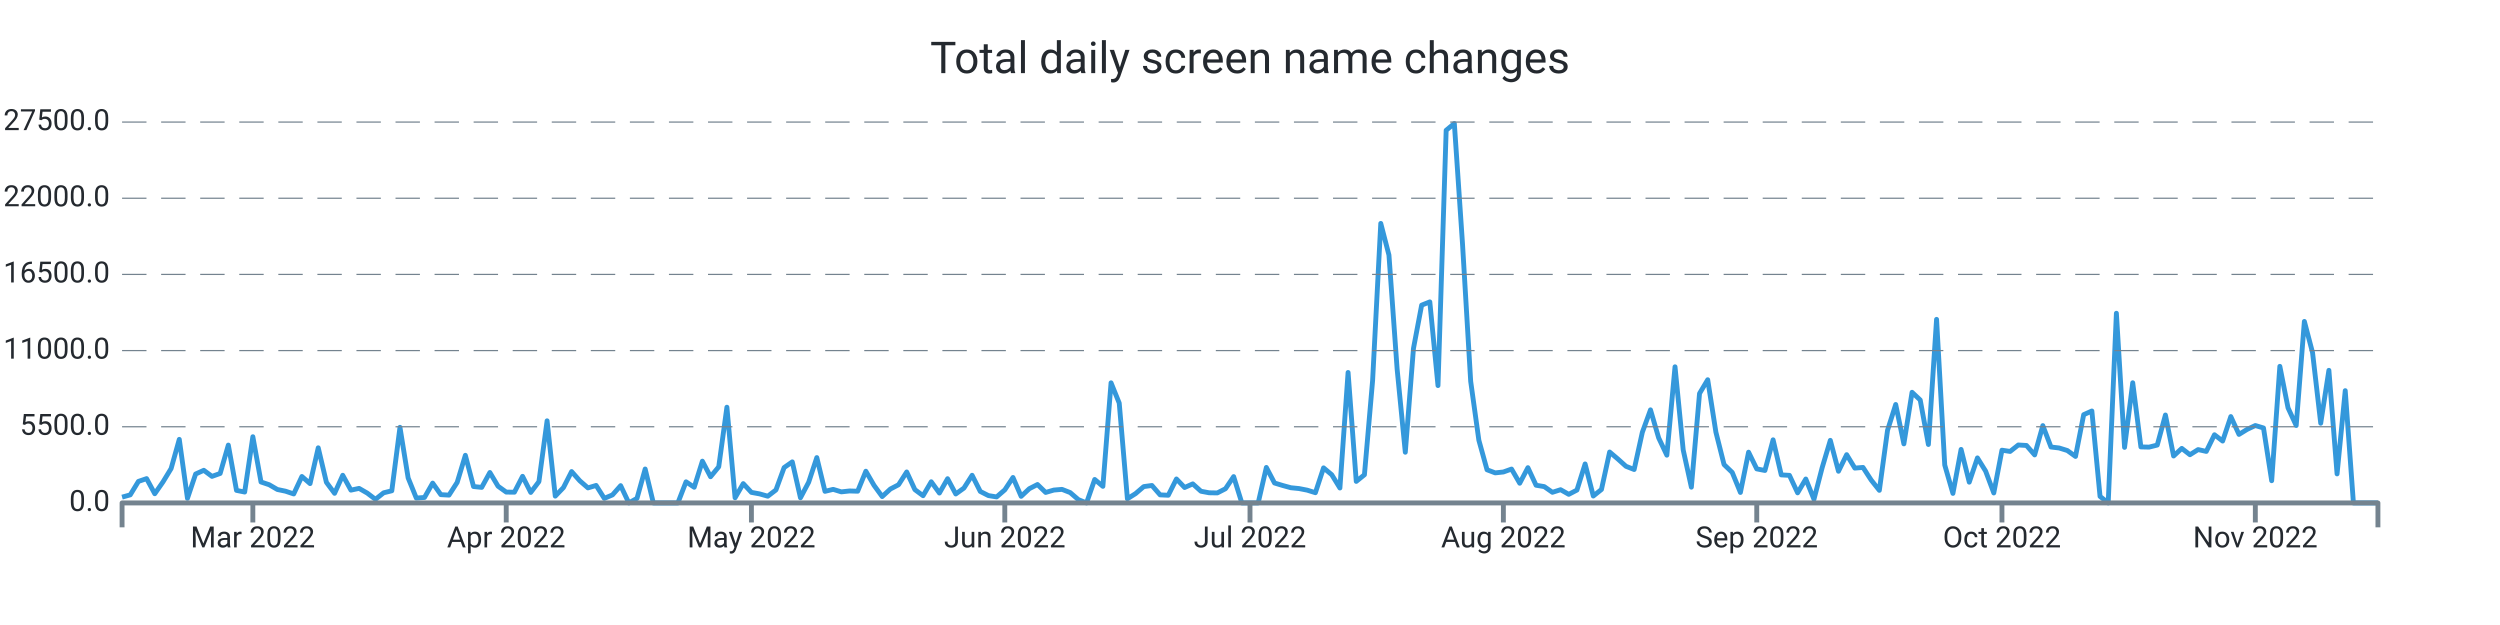
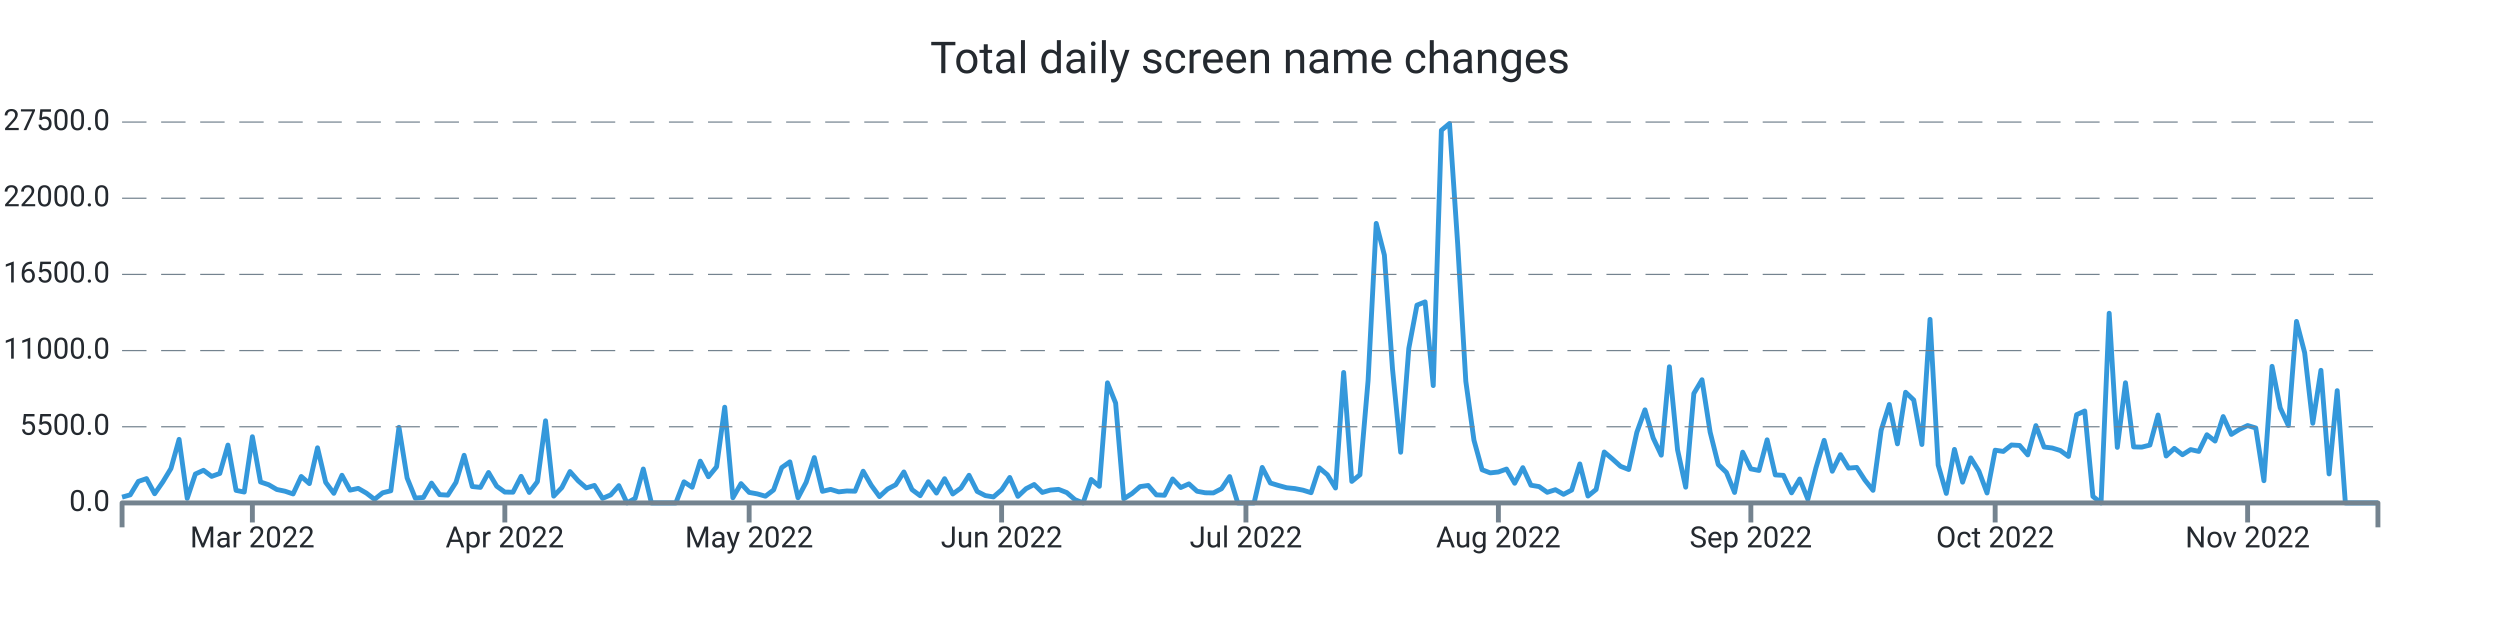
<svg xmlns="http://www.w3.org/2000/svg" width="1024.0" height="256.0" viewBox="0 0 1024.0 256.0" preserveAspectRatio="xMidYMid meet">
-   <path stroke="#3498db" stroke-linejoin="round" d="M 50.0 203.629 L 50 203.629L 53.348 202.698L 56.696 197.185L 60.043 196.044L 63.391 202.233L 66.739 197.417L 70.087 191.92L 73.435 179.968L 76.783 204.122L 80.13 194.155L 83.478 192.635L 86.826 195.125L 90.174 193.928L 93.522 182.305L 96.87 200.861L 100.217 201.541L 103.565 178.884L 106.913 197.423L 110.261 198.546L 113.609 200.492L 116.957 201.195L 120.304 202.318L 123.652 195.171L 127 198.081L 130.348 183.423L 133.696 197.559L 137.043 202.063L 140.391 194.672L 143.739 200.758L 147.087 200.044L 150.435 201.978L 153.783 204.525L 157.13 201.853L 160.478 201.025L 163.826 175.027L 167.174 195.761L 170.522 204.003L 173.87 203.759L 177.217 197.882L 180.565 202.608L 183.913 202.795L 187.261 197.582L 190.609 186.497L 193.957 199.278L 197.304 199.63L 200.652 193.531L 204 199.153L 207.348 201.558L 210.696 201.604L 214.043 195.103L 217.391 201.7L 220.739 197.275L 224.087 172.366L 227.435 203.209L 230.783 199.715L 234.13 193.146L 237.478 196.929L 240.826 199.839L 244.174 198.835L 247.522 204.134L 250.87 202.71L 254.217 198.92L 257.565 206L 260.913 204.128L 264.261 192.107L 267.609 206L 270.957 206L 274.304 206L 277.652 206L 281 197.355L 284.348 199.578L 287.696 188.897L 291.043 195.273L 294.391 191.206L 297.739 166.796L 301.087 203.884L 304.435 198.092L 307.783 201.683L 311.13 202.296L 314.478 203.249L 317.826 200.685L 321.174 191.518L 324.522 189.18L 327.87 203.884L 331.217 197.553L 334.565 187.427L 337.913 201.252L 341.261 200.441L 344.609 201.467L 347.957 201.099L 351.304 201.201L 354.652 193.015L 358 198.801L 361.348 203.391L 364.696 200.305L 368.043 198.552L 371.391 193.316L 374.739 200.56L 378.087 203.039L 381.435 197.332L 384.783 201.955L 388.13 196.078L 391.478 202.33L 394.826 199.913L 398.174 194.672L 401.522 201.292L 404.87 202.999L 408.217 203.538L 411.565 200.645L 414.913 195.574L 418.261 203.3L 421.609 200.168L 424.957 198.455L 428.304 201.7L 431.652 200.73L 435 200.446L 438.348 201.762L 441.696 204.644L 445.043 206L 448.391 196.39L 451.739 199.204L 455.087 156.806L 458.435 165.1L 461.783 204.293L 465.13 202.177L 468.478 199.312L 471.826 198.852L 475.174 202.698L 478.522 202.852L 481.87 196.192L 485.217 199.681L 488.565 198.2L 491.913 201.218L 495.261 201.842L 498.609 201.904L 501.957 200.185L 505.304 195.216L 508.652 206L 512 206L 515.348 206L 518.696 191.466L 522.043 197.837L 525.391 198.858L 528.739 199.777L 532.087 200.112L 535.435 200.77L 538.783 201.808L 542.13 191.637L 545.478 194.445L 548.826 199.89L 552.174 152.563L 555.522 197.179L 558.87 194.462L 562.217 155.87L 565.565 91.513L 568.913 104.481L 572.261 151.156L 575.609 185.232L 578.957 142.715L 582.304 124.993L 585.652 123.655L 589 157.929L 592.348 53.364L 595.696 50.584L 599.043 99.886L 602.391 156.182L 605.739 180.314L 609.087 192.419L 612.435 193.69L 615.783 193.327L 619.13 192.125L 622.478 197.933L 625.826 191.557L 629.174 198.756L 632.522 199.312L 635.87 201.649L 639.217 200.583L 642.565 202.477L 645.913 200.73L 649.261 190.031L 652.609 203.169L 655.957 200.486L 659.304 185.147L 662.652 187.983L 666 190.996L 669.348 192.312L 672.696 177.086L 676.043 167.874L 679.391 179.361L 682.739 186.44L 686.087 150.237L 689.435 184.279L 692.783 199.544L 696.13 161.168L 699.478 155.541L 702.826 176.995L 706.174 190.287L 709.522 193.509L 712.87 201.711L 716.217 185.215L 719.565 192.056L 722.913 192.709L 726.261 180.149L 729.609 194.518L 732.957 194.7L 736.304 201.865L 739.652 196.203L 743 204.502L 746.348 191.574L 749.696 180.371L 753.043 193.026L 756.391 186.225L 759.739 191.733L 763.087 191.461L 766.435 196.629L 769.783 200.843L 773.13 176.269L 776.478 165.678L 779.826 181.806L 783.174 160.681L 786.522 163.84L 789.87 182.061L 793.217 130.814L 796.565 190.474L 799.913 202.097L 803.261 184.081L 806.609 197.497L 809.957 187.558L 813.304 192.953L 816.652 201.916L 820 184.398L 823.348 184.909L 826.696 182.265L 830.043 182.464L 833.391 186.327L 836.739 174.329L 840.087 183.094L 843.435 183.496L 846.783 184.534L 850.13 186.951L 853.478 169.853L 856.826 168.344L 860.174 203.322L 863.522 206L 866.87 128.312L 870.217 183.247L 873.565 156.783L 876.913 183.054L 880.261 183.139L 883.609 182.299L 886.957 169.984L 890.304 186.781L 893.652 183.661L 897 186.259L 900.348 184.149L 903.696 184.897L 907.043 178.073L 910.391 180.654L 913.739 170.631L 917.087 177.931L 920.435 175.872L 923.783 174.295L 927.13 175.299L 930.478 196.895L 933.826 150.056L 937.174 167.057L 940.522 174.295L 943.87 131.659L 947.217 144.423L 950.565 173.353L 953.913 151.684L 957.261 194.104L 960.609 160.017L 963.957 206L 967.304 206L 970.652 206L 974 206" stroke-width="2.0" fill="none" />
+   <path stroke="#3498db" stroke-linejoin="round" d="M 50.0 203.629 L 50 203.629L 53.336 202.698L 56.671 197.185L 60.007 196.044L 63.343 202.233L 66.679 197.417L 70.014 191.92L 73.35 179.968L 76.686 204.122L 80.022 194.155L 83.357 192.635L 86.693 195.125L 90.029 193.928L 93.365 182.305L 96.7 200.861L 100.036 201.541L 103.372 178.884L 106.708 197.423L 110.043 198.546L 113.379 200.492L 116.715 201.195L 120.051 202.318L 123.386 195.171L 126.722 198.081L 130.058 183.423L 133.394 197.559L 136.729 202.063L 140.065 194.672L 143.401 200.758L 146.736 200.044L 150.072 201.978L 153.408 204.525L 156.744 201.853L 160.079 201.025L 163.415 175.027L 166.751 195.761L 170.087 204.003L 173.422 203.759L 176.758 197.882L 180.094 202.608L 183.43 202.795L 186.765 197.582L 190.101 186.497L 193.437 199.278L 196.773 199.63L 200.108 193.531L 203.444 199.153L 206.78 201.558L 210.116 201.604L 213.451 195.103L 216.787 201.7L 220.123 197.275L 223.458 172.366L 226.794 203.209L 230.13 199.715L 233.466 193.146L 236.801 196.929L 240.137 199.839L 243.473 198.835L 246.809 204.134L 250.144 202.71L 253.48 198.92L 256.816 206L 260.152 204.128L 263.487 192.107L 266.823 206L 270.159 206L 273.495 206L 276.83 206L 280.166 197.355L 283.502 199.578L 286.838 188.897L 290.173 195.273L 293.509 191.206L 296.845 166.796L 300.181 203.884L 303.516 198.092L 306.852 201.683L 310.188 202.296L 313.523 203.249L 316.859 200.685L 320.195 191.518L 323.531 189.18L 326.866 203.884L 330.202 197.553L 333.538 187.427L 336.874 201.252L 340.209 200.441L 343.545 201.467L 346.881 201.099L 350.217 201.201L 353.552 193.015L 356.888 198.801L 360.224 203.391L 363.56 200.305L 366.895 198.552L 370.231 193.316L 373.567 200.56L 376.903 203.039L 380.238 197.332L 383.574 201.955L 386.91 196.078L 390.245 202.33L 393.581 199.913L 396.917 194.672L 400.253 201.292L 403.588 202.999L 406.924 203.538L 410.26 200.645L 413.596 195.574L 416.931 203.3L 420.267 200.168L 423.603 198.455L 426.939 201.7L 430.274 200.73L 433.61 200.446L 436.946 201.762L 440.282 204.644L 443.617 206L 446.953 196.39L 450.289 199.204L 453.625 156.806L 456.96 165.1L 460.296 204.293L 463.632 202.177L 466.968 199.312L 470.303 198.852L 473.639 202.698L 476.975 202.852L 480.31 196.192L 483.646 199.681L 486.982 198.2L 490.318 201.218L 493.653 201.842L 496.989 201.904L 500.325 200.185L 503.661 195.216L 506.996 206L 510.332 206L 513.668 206L 517.004 191.466L 520.339 197.837L 523.675 198.858L 527.011 199.777L 530.347 200.112L 533.682 200.77L 537.018 201.808L 540.354 191.637L 543.69 194.445L 547.025 199.89L 550.361 152.563L 553.697 197.179L 557.032 194.462L 560.368 155.87L 563.704 91.513L 567.04 104.481L 570.375 151.156L 573.711 185.232L 577.047 142.715L 580.383 124.993L 583.718 123.655L 587.054 157.929L 590.39 53.364L 593.726 50.584L 597.061 99.886L 600.397 156.182L 603.733 180.314L 607.069 192.419L 610.404 193.69L 613.74 193.327L 617.076 192.125L 620.412 197.933L 623.747 191.557L 627.083 198.756L 630.419 199.312L 633.755 201.649L 637.09 200.583L 640.426 202.477L 643.762 200.73L 647.097 190.031L 650.433 203.169L 653.769 200.486L 657.105 185.147L 660.44 187.983L 663.776 190.996L 667.112 192.312L 670.448 177.086L 673.783 167.874L 677.119 179.361L 680.455 186.44L 683.791 150.237L 687.126 184.279L 690.462 199.544L 693.798 161.168L 697.134 155.541L 700.469 176.995L 703.805 190.287L 707.141 193.509L 710.477 201.711L 713.812 185.215L 717.148 192.056L 720.484 192.709L 723.819 180.149L 727.155 194.518L 730.491 194.7L 733.827 201.865L 737.162 196.203L 740.498 204.502L 743.834 191.574L 747.17 180.371L 750.505 193.026L 753.841 186.225L 757.177 191.733L 760.513 191.461L 763.848 196.629L 767.184 200.843L 770.52 176.269L 773.856 165.678L 777.191 181.806L 780.527 160.681L 783.863 163.84L 787.199 182.061L 790.534 130.814L 793.87 190.474L 797.206 202.097L 800.542 184.081L 803.877 197.497L 807.213 187.558L 810.549 192.953L 813.884 201.916L 817.22 184.398L 820.556 184.909L 823.892 182.265L 827.227 182.464L 830.563 186.327L 833.899 174.329L 837.235 183.094L 840.57 183.496L 843.906 184.534L 847.242 186.951L 850.578 169.853L 853.913 168.344L 857.249 203.322L 860.585 206L 863.921 128.312L 867.256 183.247L 870.592 156.783L 873.928 183.054L 877.264 183.139L 880.599 182.299L 883.935 169.984L 887.271 186.781L 890.606 183.661L 893.942 186.259L 897.278 184.149L 900.614 184.897L 903.949 178.073L 907.285 180.654L 910.621 170.631L 913.957 177.931L 917.292 175.872L 920.628 174.295L 923.964 175.299L 927.3 196.895L 930.635 150.056L 933.971 167.057L 937.307 174.295L 940.643 131.659L 943.978 144.423L 947.314 173.353L 950.65 151.684L 953.986 194.104L 957.321 160.017L 960.657 206L 963.993 206L 967.329 206L 970.664 206L 974 206" stroke-width="2.0" fill="none" />
  <text x="45.0" font-family="-apple-system, system-ui, BlinkMacSystemFont, Roboto" y="50.0" dominant-baseline="middle" text-anchor="end" font-size="12" fill="#24292f">27500.0</text>
  <path stroke="#74838f" stroke-dasharray="10 6" stroke-width="0.5" d="M 50.0 50.0 L 974.0 50.0" />
  <text x="45.0" font-family="-apple-system, system-ui, BlinkMacSystemFont, Roboto" y="81.2" dominant-baseline="middle" text-anchor="end" font-size="12" fill="#24292f">22000.0</text>
  <path stroke="#74838f" stroke-dasharray="10 6" stroke-width="0.5" d="M 50.0 81.2 L 974.0 81.2" />
  <text x="45.0" font-family="-apple-system, system-ui, BlinkMacSystemFont, Roboto" y="112.4" dominant-baseline="middle" text-anchor="end" font-size="12" fill="#24292f">16500.0</text>
  <path stroke="#74838f" stroke-dasharray="10 6" stroke-width="0.5" d="M 50.0 112.4 L 974.0 112.4" />
  <text x="45.0" font-family="-apple-system, system-ui, BlinkMacSystemFont, Roboto" y="143.6" dominant-baseline="middle" text-anchor="end" font-size="12" fill="#24292f">11000.0</text>
  <path stroke="#74838f" stroke-dasharray="10 6" stroke-width="0.5" d="M 50.0 143.6 L 974.0 143.6" />
  <text x="45.0" font-family="-apple-system, system-ui, BlinkMacSystemFont, Roboto" y="174.8" dominant-baseline="middle" text-anchor="end" font-size="12" fill="#24292f">5500.0</text>
  <path stroke="#74838f" stroke-dasharray="10 6" stroke-width="0.5" d="M 50.0 174.8 L 974.0 174.8" />
  <text x="45.0" font-family="-apple-system, system-ui, BlinkMacSystemFont, Roboto" y="206.0" dominant-baseline="middle" text-anchor="end" font-size="12" fill="#24292f">0.0</text>
-   <path stroke="#74838f" stroke-width="2.0" d="M 103.565 206.0 L 103.565 214.0" />
-   <text x="103.565" font-family="-apple-system, system-ui, BlinkMacSystemFont, Roboto" y="216.0" dominant-baseline="hanging" text-anchor="middle" font-size="12" fill="#24292f">Mar 2022</text>
-   <path stroke="#74838f" stroke-width="2.0" d="M 207.348 206.0 L 207.348 214.0" />
-   <text x="207.348" font-family="-apple-system, system-ui, BlinkMacSystemFont, Roboto" y="216.0" dominant-baseline="hanging" text-anchor="middle" font-size="12" fill="#24292f">Apr 2022</text>
-   <path stroke="#74838f" stroke-width="2.0" d="M 307.783 206.0 L 307.783 214.0" />
-   <text x="307.783" font-family="-apple-system, system-ui, BlinkMacSystemFont, Roboto" y="216.0" dominant-baseline="hanging" text-anchor="middle" font-size="12" fill="#24292f">May 2022</text>
-   <path stroke="#74838f" stroke-width="2.0" d="M 411.565 206.0 L 411.565 214.0" />
-   <text x="411.565" font-family="-apple-system, system-ui, BlinkMacSystemFont, Roboto" y="216.0" dominant-baseline="hanging" text-anchor="middle" font-size="12" fill="#24292f">Jun 2022</text>
-   <path stroke="#74838f" stroke-width="2.0" d="M 512.0 206.0 L 512.0 214.0" />
-   <text x="512.0" font-family="-apple-system, system-ui, BlinkMacSystemFont, Roboto" y="216.0" dominant-baseline="hanging" text-anchor="middle" font-size="12" fill="#24292f">Jul 2022</text>
-   <path stroke="#74838f" stroke-width="2.0" d="M 615.783 206.0 L 615.783 214.0" />
-   <text x="615.783" font-family="-apple-system, system-ui, BlinkMacSystemFont, Roboto" y="216.0" dominant-baseline="hanging" text-anchor="middle" font-size="12" fill="#24292f">Aug 2022</text>
-   <path stroke="#74838f" stroke-width="2.0" d="M 719.565 206.0 L 719.565 214.0" />
-   <text x="719.565" font-family="-apple-system, system-ui, BlinkMacSystemFont, Roboto" y="216.0" dominant-baseline="hanging" text-anchor="middle" font-size="12" fill="#24292f">Sep 2022</text>
-   <path stroke="#74838f" stroke-width="2.0" d="M 820.0 206.0 L 820.0 214.0" />
-   <text x="820.0" font-family="-apple-system, system-ui, BlinkMacSystemFont, Roboto" y="216.0" dominant-baseline="hanging" text-anchor="middle" font-size="12" fill="#24292f">Oct 2022</text>
-   <path stroke="#74838f" stroke-width="2.0" d="M 923.783 206.0 L 923.783 214.0" />
-   <text x="923.783" font-family="-apple-system, system-ui, BlinkMacSystemFont, Roboto" y="216.0" dominant-baseline="hanging" text-anchor="middle" font-size="12" fill="#24292f">Nov 2022</text>
+   <path stroke="#74838f" stroke-width="2.0" d="M 103.372 206.0 L 103.372 214.0" />
+   <text x="103.372" font-family="-apple-system, system-ui, BlinkMacSystemFont, Roboto" y="216.0" dominant-baseline="hanging" text-anchor="middle" font-size="12" fill="#24292f">Mar 2022</text>
+   <path stroke="#74838f" stroke-width="2.0" d="M 206.78 206.0 L 206.78 214.0" />
+   <text x="206.78" font-family="-apple-system, system-ui, BlinkMacSystemFont, Roboto" y="216.0" dominant-baseline="hanging" text-anchor="middle" font-size="12" fill="#24292f">Apr 2022</text>
+   <path stroke="#74838f" stroke-width="2.0" d="M 306.852 206.0 L 306.852 214.0" />
+   <text x="306.852" font-family="-apple-system, system-ui, BlinkMacSystemFont, Roboto" y="216.0" dominant-baseline="hanging" text-anchor="middle" font-size="12" fill="#24292f">May 2022</text>
+   <path stroke="#74838f" stroke-width="2.0" d="M 410.26 206.0 L 410.26 214.0" />
+   <text x="410.26" font-family="-apple-system, system-ui, BlinkMacSystemFont, Roboto" y="216.0" dominant-baseline="hanging" text-anchor="middle" font-size="12" fill="#24292f">Jun 2022</text>
+   <path stroke="#74838f" stroke-width="2.0" d="M 510.332 206.0 L 510.332 214.0" />
+   <text x="510.332" font-family="-apple-system, system-ui, BlinkMacSystemFont, Roboto" y="216.0" dominant-baseline="hanging" text-anchor="middle" font-size="12" fill="#24292f">Jul 2022</text>
+   <path stroke="#74838f" stroke-width="2.0" d="M 613.74 206.0 L 613.74 214.0" />
+   <text x="613.74" font-family="-apple-system, system-ui, BlinkMacSystemFont, Roboto" y="216.0" dominant-baseline="hanging" text-anchor="middle" font-size="12" fill="#24292f">Aug 2022</text>
+   <path stroke="#74838f" stroke-width="2.0" d="M 717.148 206.0 L 717.148 214.0" />
+   <text x="717.148" font-family="-apple-system, system-ui, BlinkMacSystemFont, Roboto" y="216.0" dominant-baseline="hanging" text-anchor="middle" font-size="12" fill="#24292f">Sep 2022</text>
+   <path stroke="#74838f" stroke-width="2.0" d="M 817.22 206.0 L 817.22 214.0" />
+   <text x="817.22" font-family="-apple-system, system-ui, BlinkMacSystemFont, Roboto" y="216.0" dominant-baseline="hanging" text-anchor="middle" font-size="12" fill="#24292f">Oct 2022</text>
+   <path stroke="#74838f" stroke-width="2.0" d="M 920.628 206.0 L 920.628 214.0" />
+   <text x="920.628" font-family="-apple-system, system-ui, BlinkMacSystemFont, Roboto" y="216.0" dominant-baseline="hanging" text-anchor="middle" font-size="12" fill="#24292f">Nov 2022</text>
  <path stroke="#74838f" stroke-linejoin="round" stroke-width="2.0" d="M 50.0 216.0 L 50.0 206.0 L 974.0 206.0 L 974.0 216.0" fill="none" />
  <text x="512.0" y="25.0" font-family="-apple-system, system-ui, BlinkMacSystemFont, Roboto" dominant-baseline="middle" text-anchor="middle" font-size="18" fill="#24292f">Total daily screen name changes</text>
</svg>
